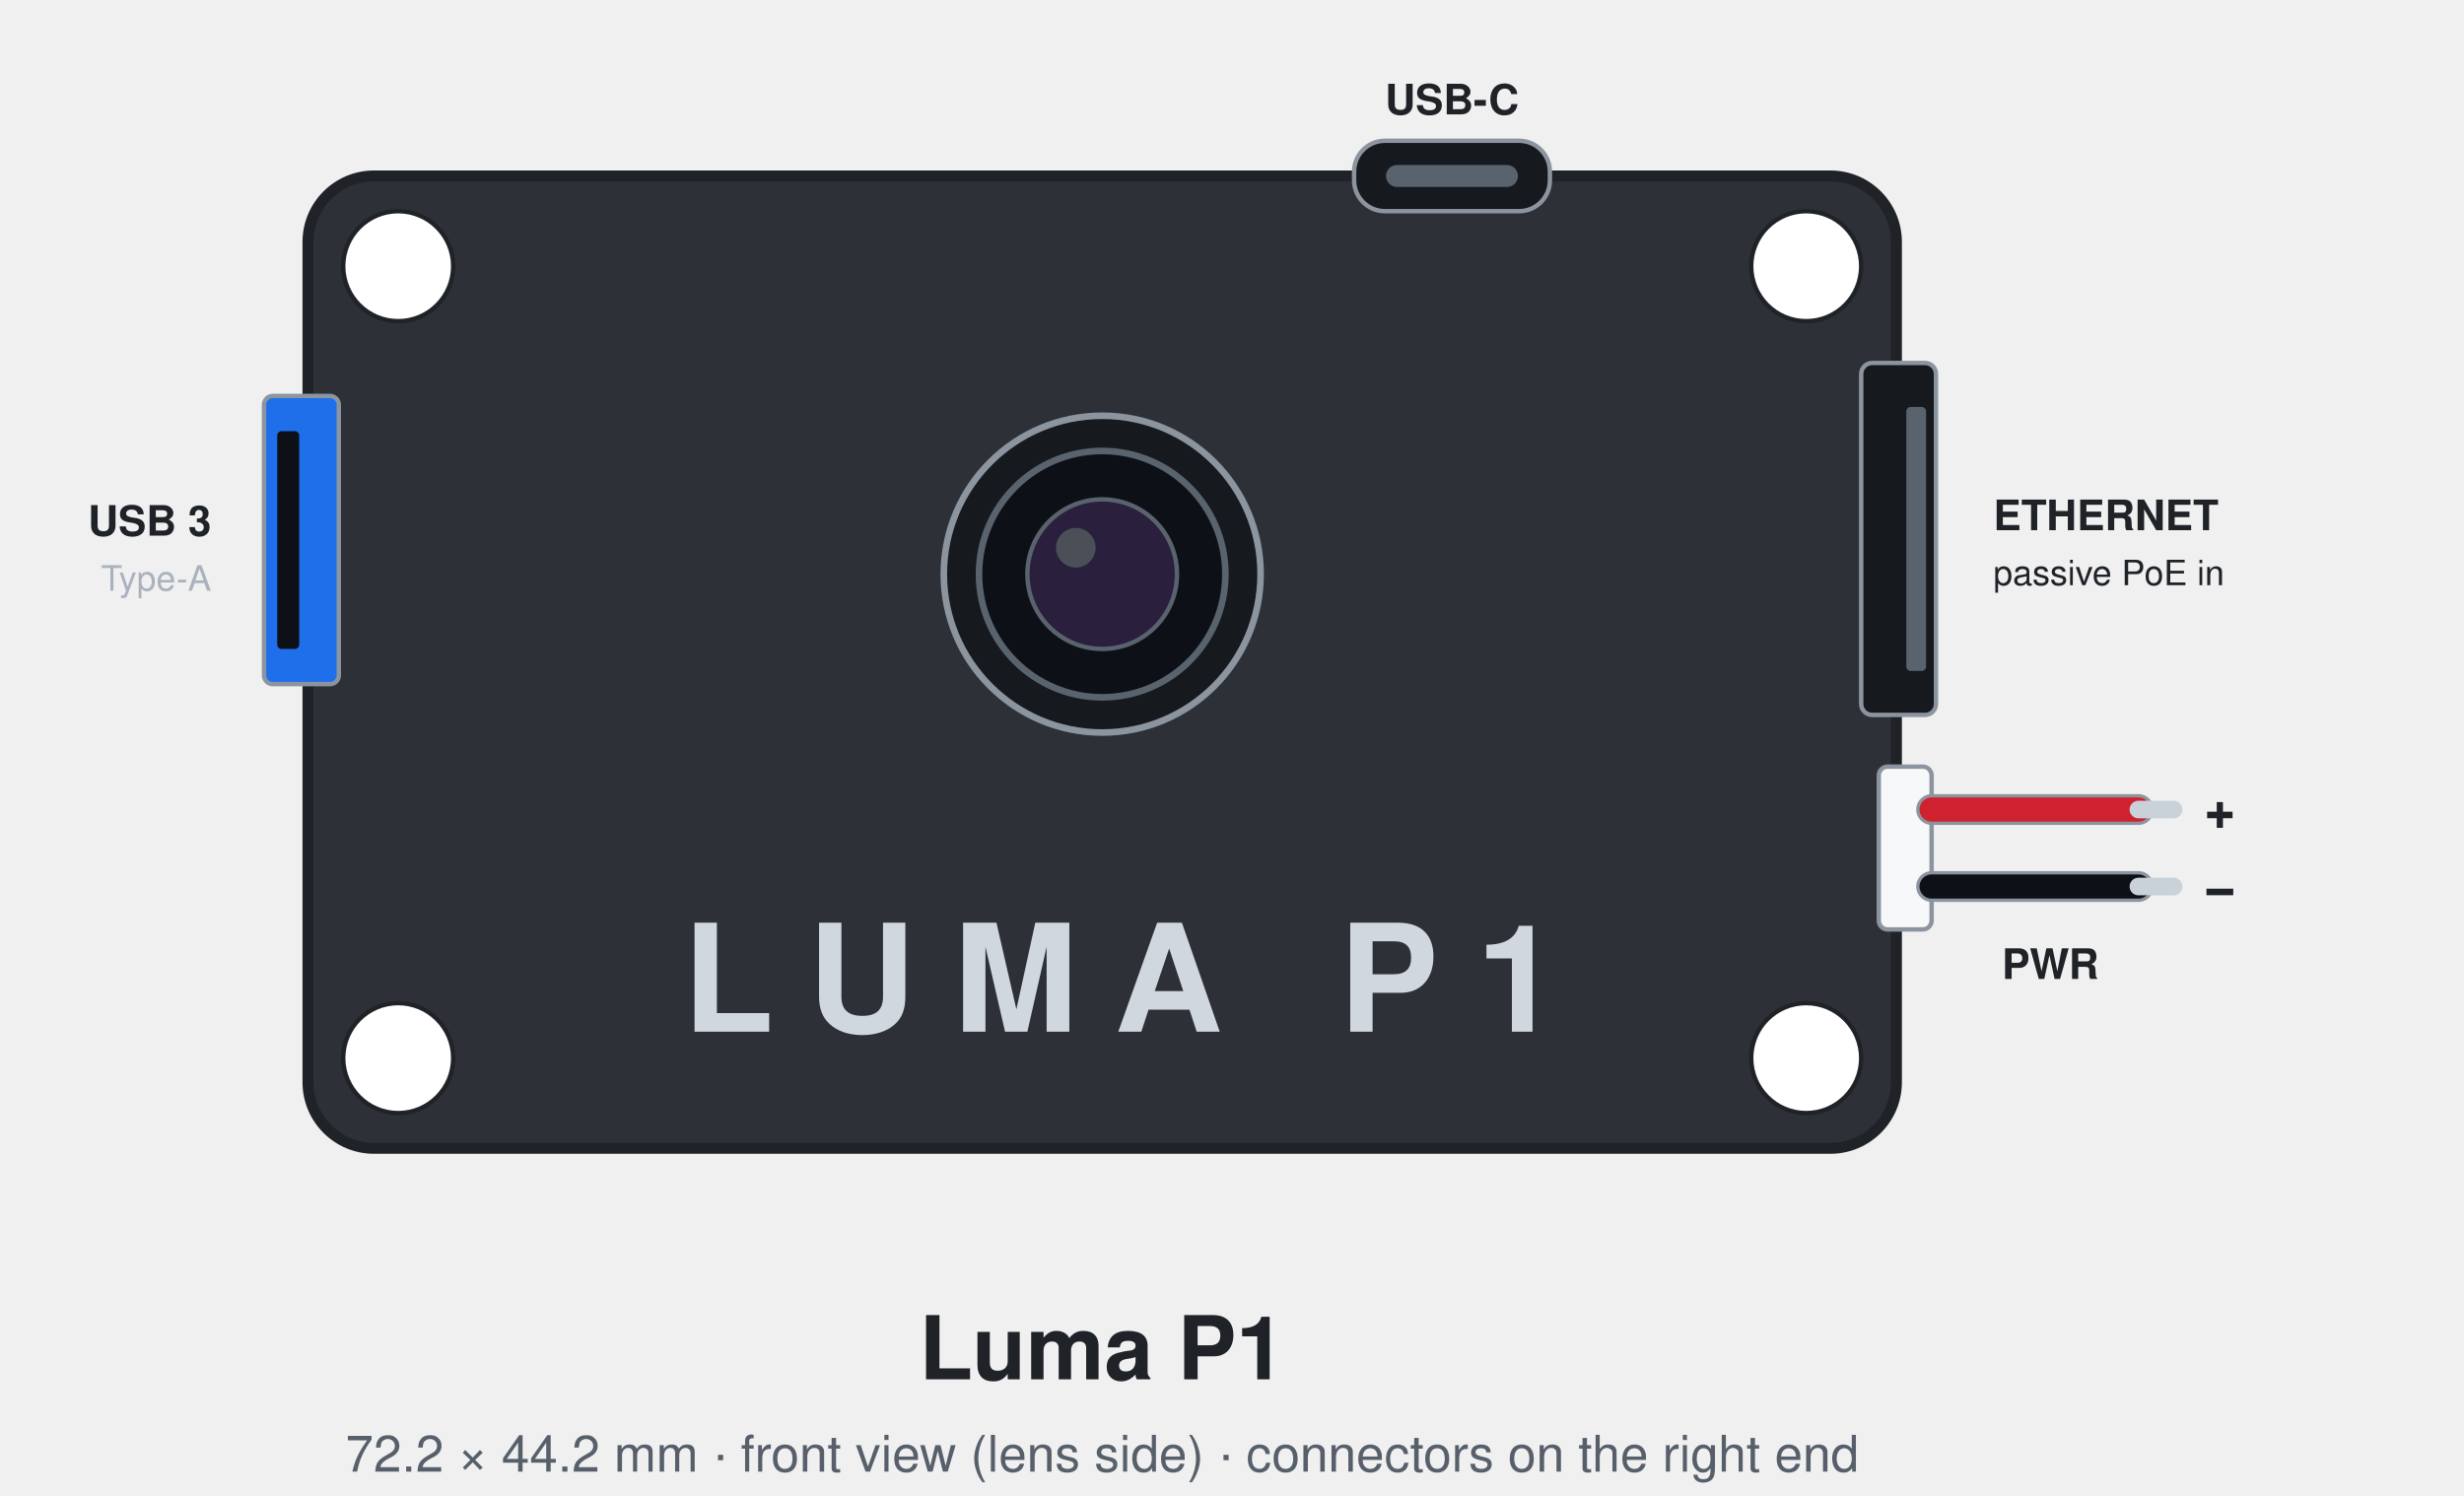
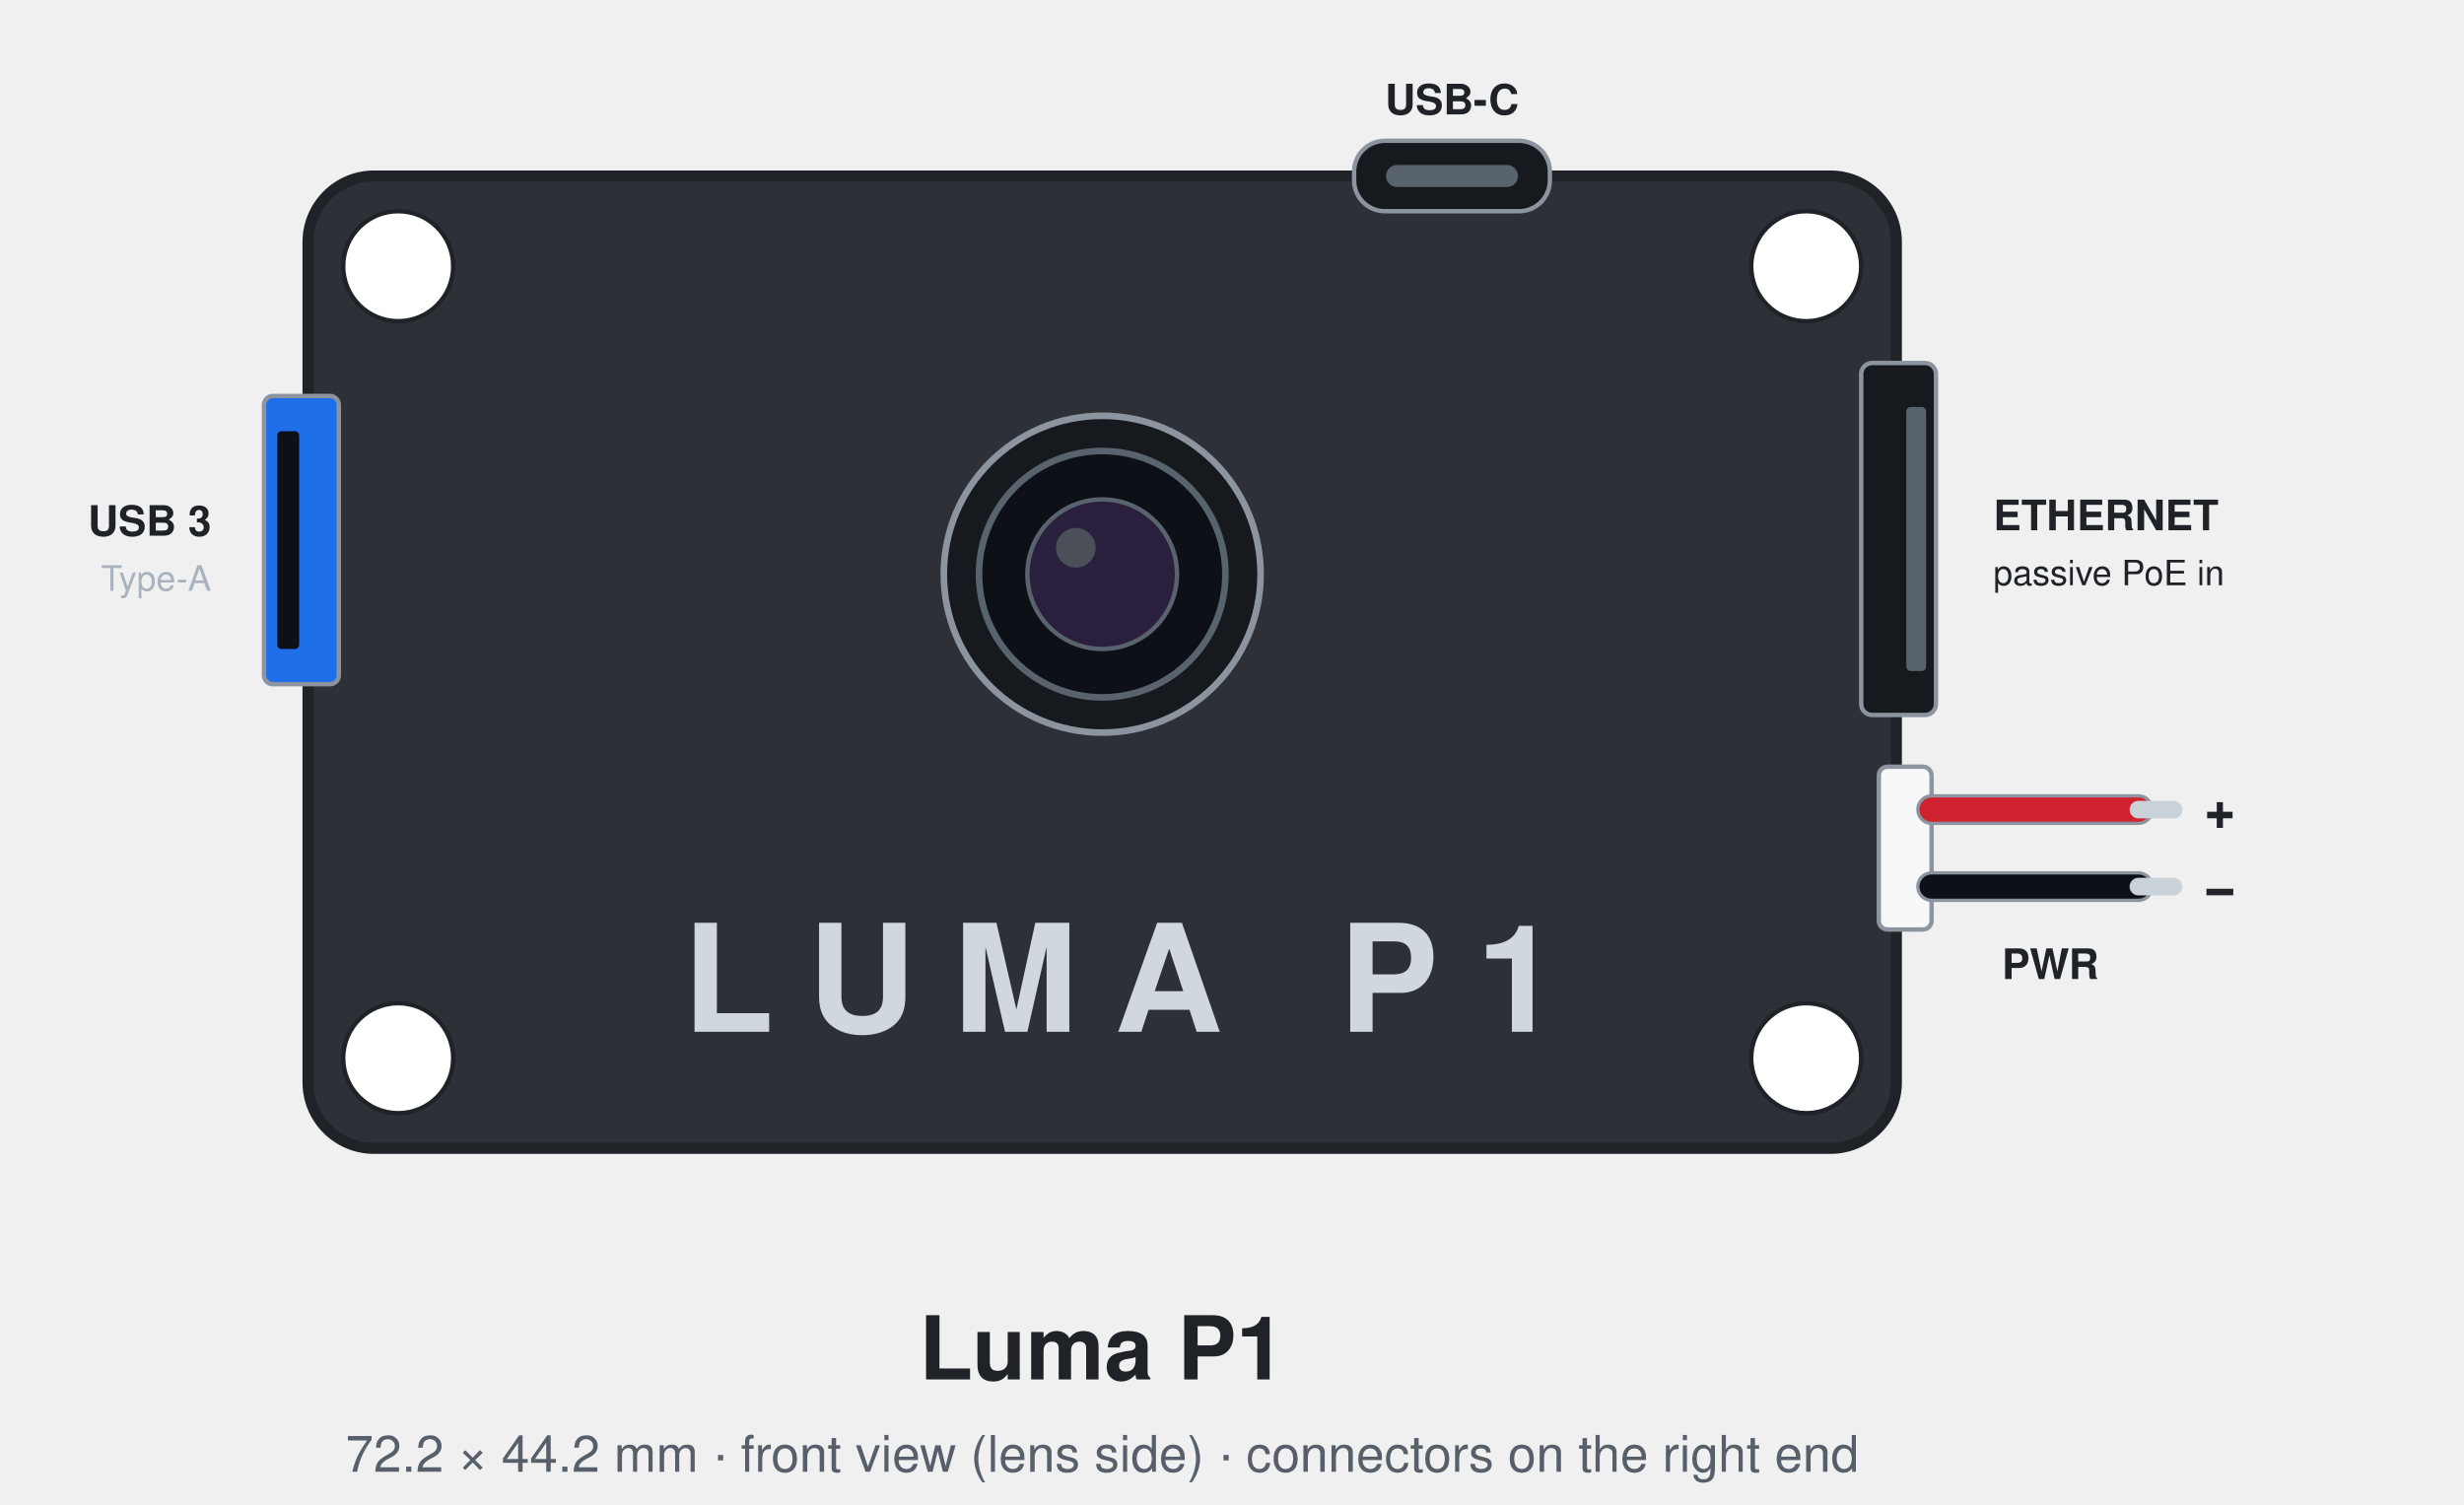
- <svg xmlns="http://www.w3.org/2000/svg" viewBox="-14 -8 112 68" width="112mm" height="68mm" font-family="Helvetica, Arial, sans-serif">
+ <svg xmlns="http://www.w3.org/2000/svg" viewBox="-14 -8 112 68.4" width="112mm" height="68.4mm" font-family="Helvetica, Arial, sans-serif">
  <rect x="0" y="0" width="72.2" height="44.2" rx="3" fill="#2d3137" stroke="#1f2328" stroke-width="0.5" />
  <circle cx="4.1" cy="4.1" r="2.5" fill="#ffffff" stroke="#1f2328" stroke-width="0.2" />
  <circle cx="68.1" cy="4.1" r="2.5" fill="#ffffff" stroke="#1f2328" stroke-width="0.2" />
  <circle cx="4.1" cy="40.1" r="2.5" fill="#ffffff" stroke="#1f2328" stroke-width="0.2" />
  <circle cx="68.1" cy="40.1" r="2.5" fill="#ffffff" stroke="#1f2328" stroke-width="0.2" />
  <circle cx="36.1" cy="18.1" r="7.2" fill="#16191d" stroke="#8c959f" stroke-width="0.3" />
  <circle cx="36.1" cy="18.1" r="5.6" fill="#0d1117" stroke="#59636e" stroke-width="0.3" />
  <circle cx="36.1" cy="18.1" r="3.4" fill="#2a1f3d" stroke="#59636e" stroke-width="0.2" />
  <circle cx="34.9" cy="16.9" r="0.9" fill="#4b4f58" />
  <text x="36.95" y="38.9" font-size="6.8" fill="#d0d7de" text-anchor="middle" letter-spacing="1.7" font-weight="bold">LUMA P1</text>
  <rect x="70.6" y="8.5" width="3.4" height="16" rx="0.5" fill="#16191d" stroke="#8c959f" stroke-width="0.2" />
  <rect x="72.65" y="10.5" width="0.9" height="12" rx="0.2" fill="#59636e" />
  <rect x="71.4" y="26.85" width="2.4" height="7.4" rx="0.4" fill="#f6f8fa" stroke="#8c959f" stroke-width="0.2" />
  <path d="M 73.8 28.8 L 83.2 28.8" fill="none" stroke="#8c959f" stroke-width="1.4" stroke-linejoin="round" stroke-linecap="round" />
  <path d="M 73.8 28.8 L 83.2 28.8" fill="none" stroke="#cf222e" stroke-width="1.1" stroke-linejoin="round" stroke-linecap="round" />
  <path d="M 83.2 28.8 L 84.8 28.8" fill="none" stroke="#c9d1d9" stroke-width="0.8" stroke-linejoin="round" stroke-linecap="round" />
  <path d="M 73.8 32.3 L 83.2 32.3" fill="none" stroke="#8c959f" stroke-width="1.4" stroke-linejoin="round" stroke-linecap="round" />
  <path d="M 73.8 32.3 L 83.2 32.3" fill="none" stroke="#0d1117" stroke-width="1.1" stroke-linejoin="round" stroke-linecap="round" />
  <path d="M 83.2 32.3 L 84.8 32.3" fill="none" stroke="#c9d1d9" stroke-width="0.8" stroke-linejoin="round" stroke-linecap="round" />
  <rect x="47.55" y="-1.6" width="8.9" height="3.2" rx="1.4" fill="#16191d" stroke="#8c959f" stroke-width="0.2" />
  <rect x="49" y="-0.5" width="6" height="1" rx="0.5" fill="#59636e" />
  <rect x="-2" y="10" width="3.4" height="13.1" rx="0.4" fill="#1f6feb" stroke="#8c959f" stroke-width="0.2" />
  <rect x="-1.4" y="11.6" width="1" height="9.9" rx="0.2" fill="#0d1117" />
  <g class="lead-labels">
    <text x="52" y="-2.8" font-size="1.9" fill="#1f2328" text-anchor="middle" font-weight="bold">USB-C</text>
    <text x="-4.4" y="16.35" font-size="1.9" fill="#1f2328" text-anchor="end" font-weight="bold">USB 3</text>
    <text x="-4.4" y="18.85" font-size="1.6" fill="#aab2bd" text-anchor="end">Type-A</text>
    <text x="76.6" y="16.1" font-size="1.9" fill="#1f2328" text-anchor="start" font-weight="bold">ETHERNET</text>
    <text x="76.6" y="18.6" font-size="1.6" fill="#1f2328" text-anchor="start">passive PoE in</text>
    <text x="86.2" y="29.6" font-size="2.4" fill="#1f2328" text-anchor="start" font-weight="bold">+</text>
    <text x="86.2" y="33.1" font-size="2.4" fill="#1f2328" text-anchor="start" font-weight="bold">−</text>
    <text x="79.2" y="36.5" font-size="1.9" fill="#1f2328" text-anchor="middle" font-weight="bold">PWR</text>
  </g>
  <g class="caption">
    <text x="36.1" y="54.7" font-size="4" fill="#1f2328" text-anchor="middle" font-weight="bold">Luma P1</text>
    <text x="36.1" y="58.9" font-size="2.3" fill="#57606a" text-anchor="middle">72.2 × 44.2 mm · front view (lens side) · connectors on the right end</text>
  </g>
  <g id="anchors">
    <circle class="anchor" id="anchor-ethernet" data-kind="ethernet" cx="74" cy="16.5" r="1" fill="none" />
    <circle class="anchor" id="anchor-pwr_pos" data-kind="power" cx="84.8" cy="28.8" r="1" fill="none" />
    <circle class="anchor" id="anchor-pwr_neg" data-kind="power" cx="84.8" cy="32.3" r="1" fill="none" />
    <circle class="anchor" id="anchor-usb_c" data-kind="usb" cx="52" cy="-1.6" r="1" fill="none" />
    <circle class="anchor" id="anchor-usb3_a" data-kind="usb" cx="-2" cy="16.55" r="1" fill="none" />
  </g>
</svg>
